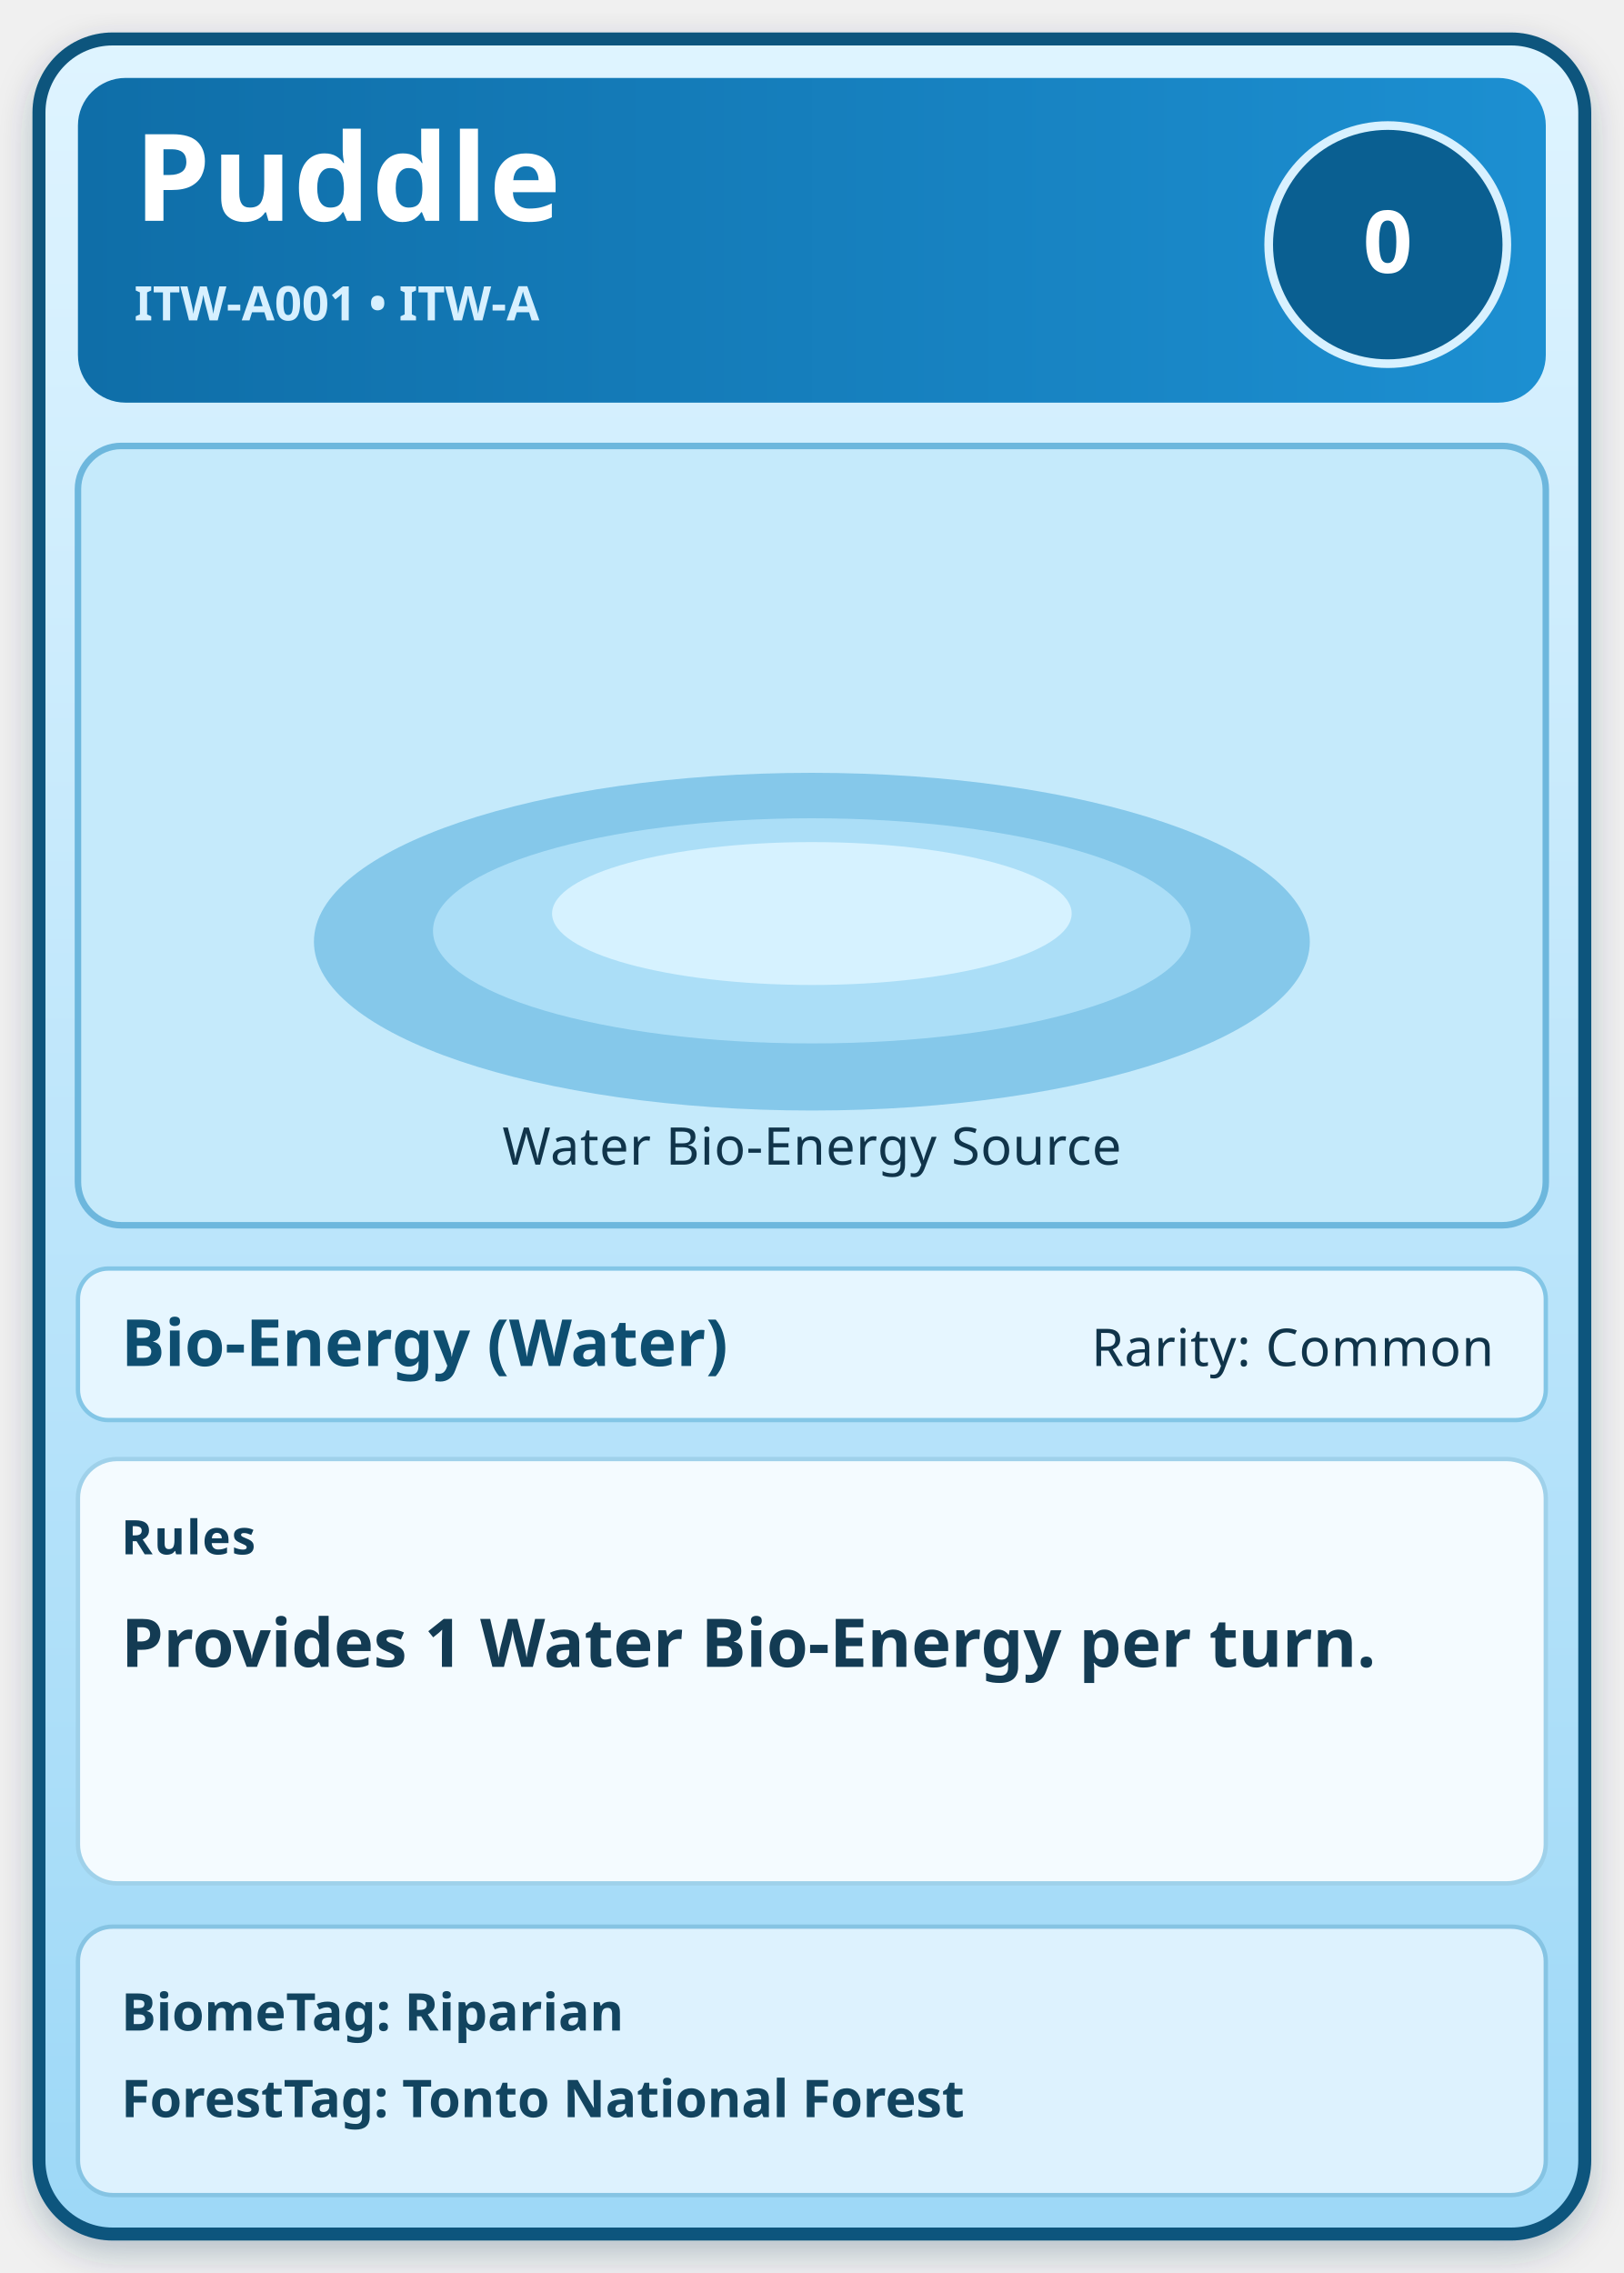
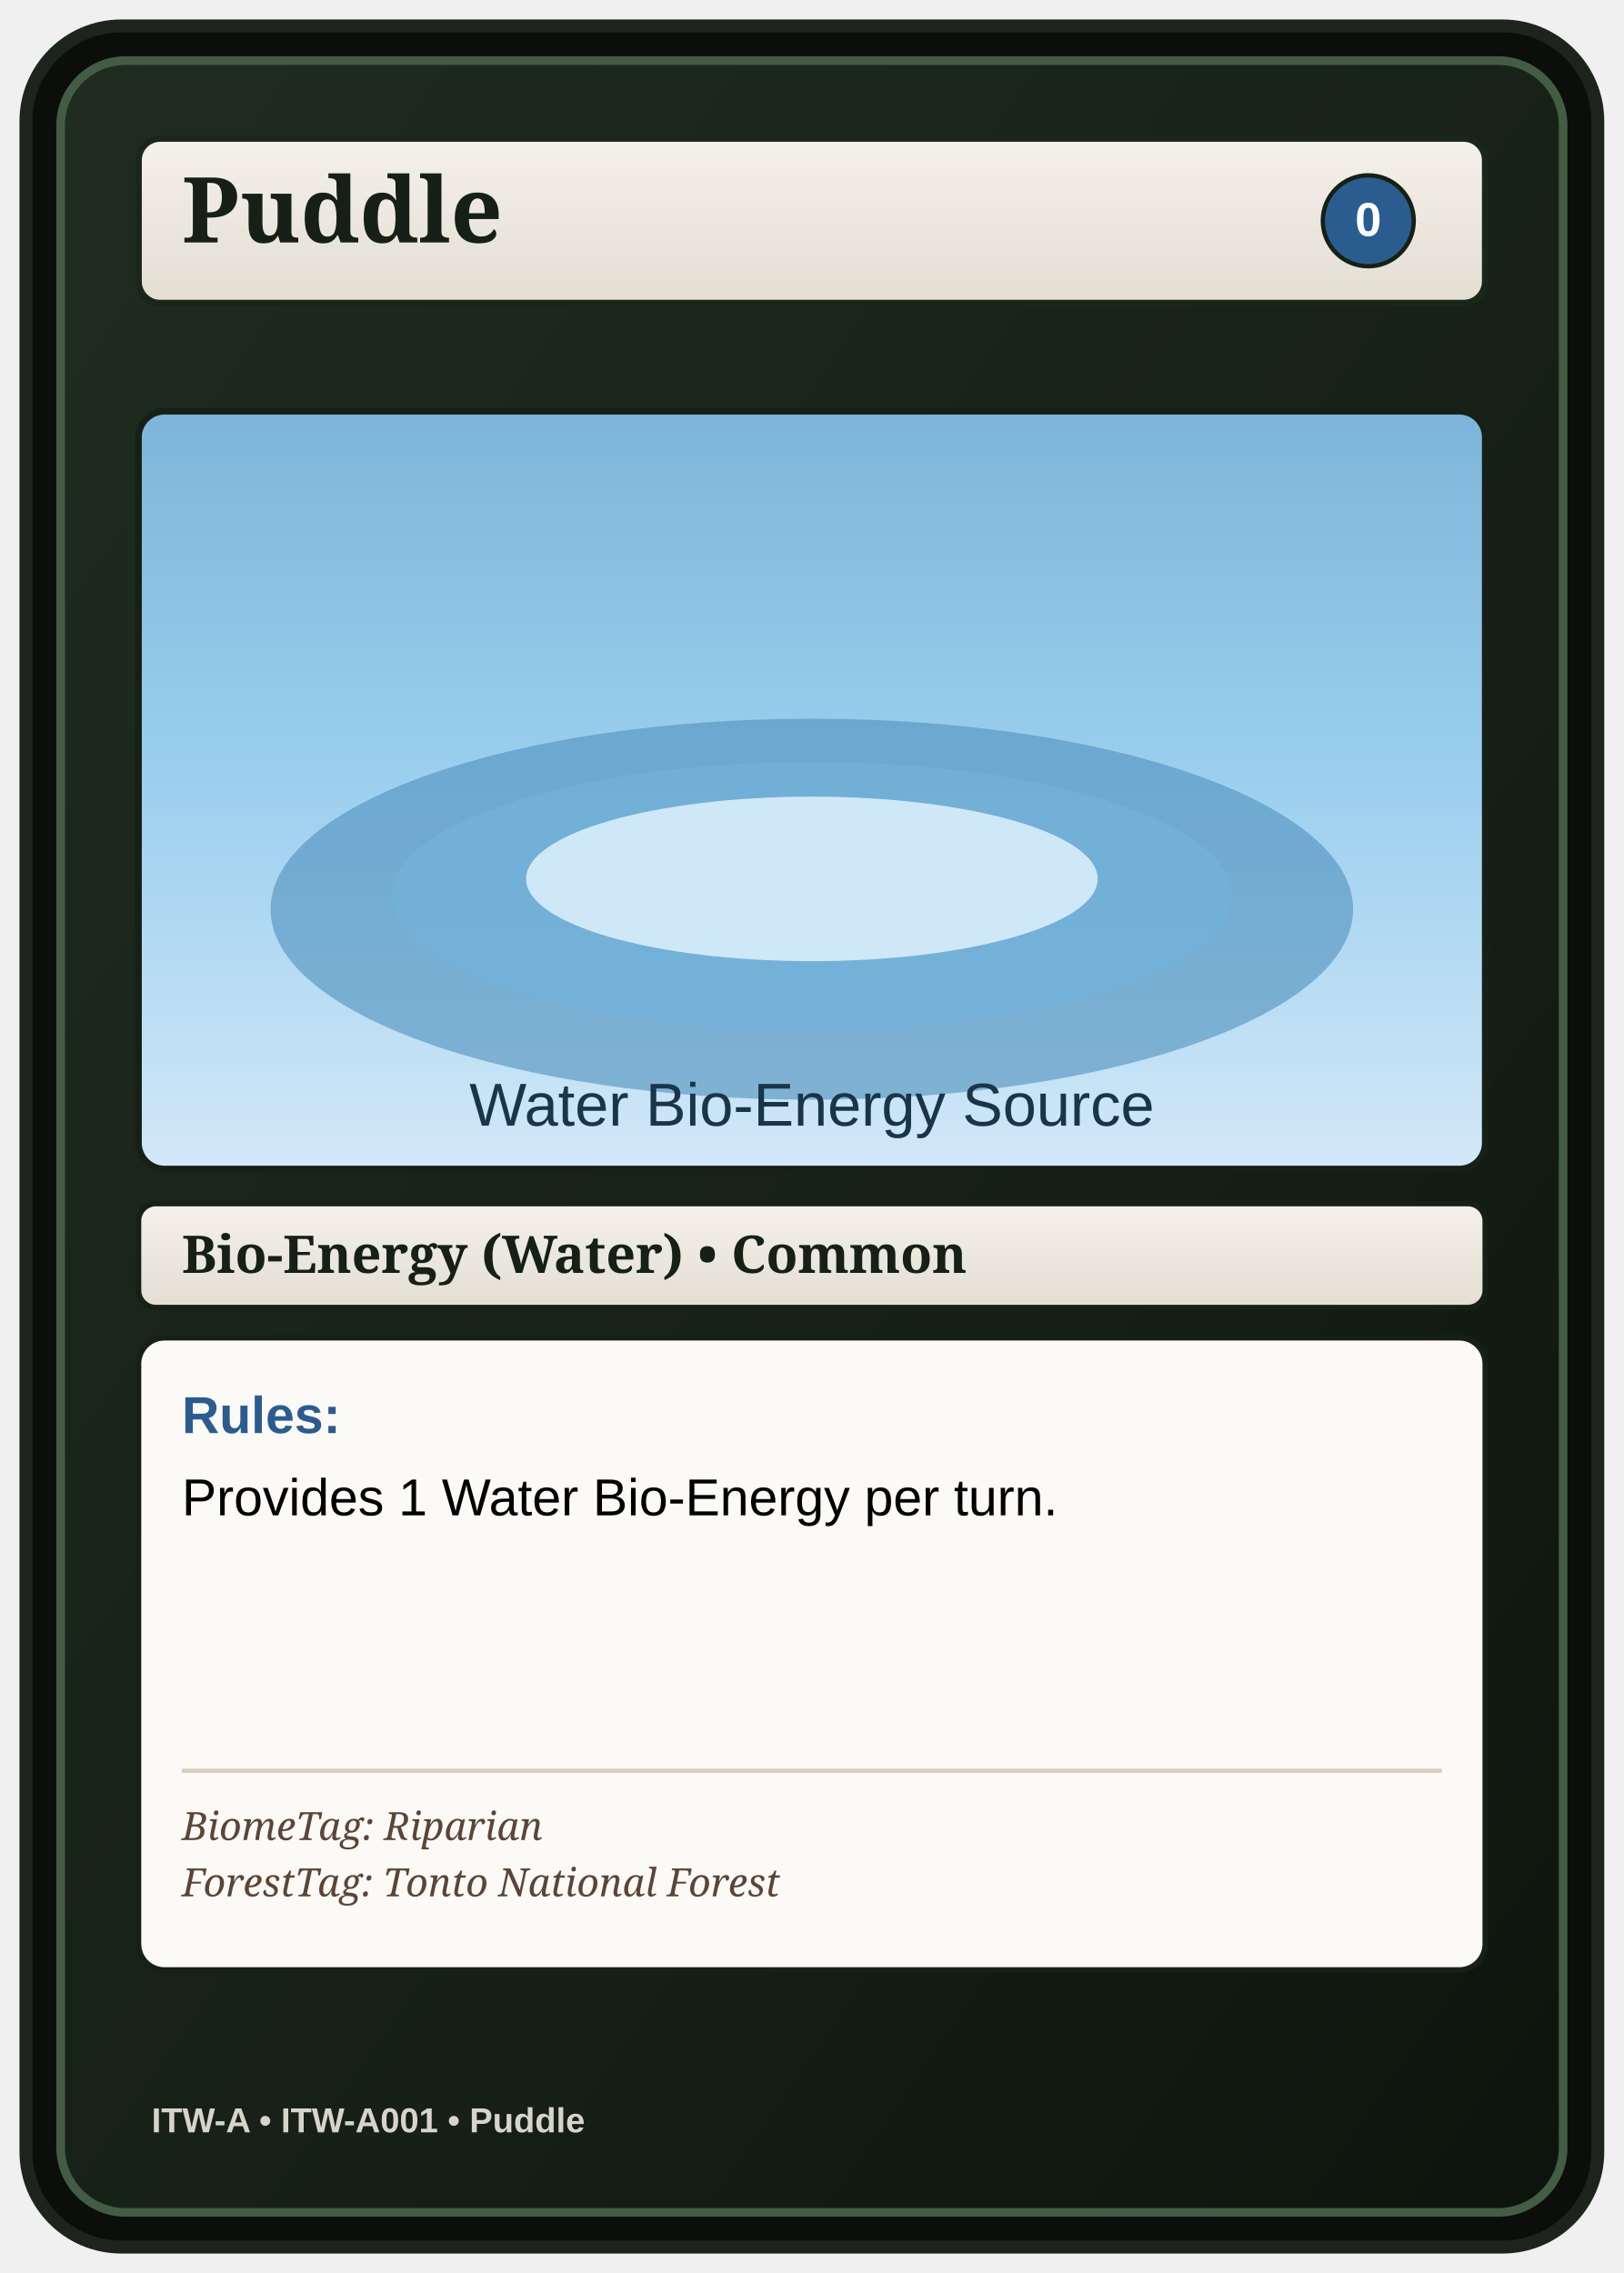
- <svg xmlns="http://www.w3.org/2000/svg" width="750" height="1050" viewBox="0 0 750 1050" role="img" aria-labelledby="title desc">
+ <svg xmlns="http://www.w3.org/2000/svg" width="2.5in" height="3.5in" viewBox="0 0 750 1050" version="1.1" role="img" aria-labelledby="title desc">
  <defs>
-     <linearGradient id="bgWater" x1="0" y1="0" x2="0" y2="1">
-       <stop offset="0%" stop-color="#dff4ff" />
-       <stop offset="100%" stop-color="#9dd8f7" />
+     <linearGradient id="usfsBg" x1="0%" y1="0%" x2="100%" y2="100%">
+       <stop offset="0%" stop-color="#1f2c1f" />
+       <stop offset="60%" stop-color="#162016" />
+       <stop offset="100%" stop-color="#0d140d" />
    </linearGradient>
-     <linearGradient id="header" x1="0" y1="0" x2="1" y2="0">
-       <stop offset="0%" stop-color="#0f6ea8" />
-       <stop offset="100%" stop-color="#1c8fd1" />
+     <linearGradient id="usfsCream" x1="0%" y1="0%" x2="0%" y2="100%">
+       <stop offset="0%" stop-color="#f4f1ea" />
+       <stop offset="100%" stop-color="#e3ded2" />
    </linearGradient>
-     <filter id="shadow" x="-20%" y="-20%" width="140%" height="140%">
-       <feDropShadow dx="0" dy="6" stdDeviation="8" flood-color="#0b3550" flood-opacity="0.25" />
-     </filter>
-     <style>
-       .small { font: 500 24px 'Trebuchet MS', 'Segoe UI', sans-serif; fill: #10344a; letter-spacing: 0.3px; }
-       .label { font: 700 22px 'Trebuchet MS', 'Segoe UI', sans-serif; fill: #0f3e5a; letter-spacing: 0.6px; }
-       .name  { font: 800 56px 'Trebuchet MS', 'Segoe UI', sans-serif; fill: #ffffff; letter-spacing: 0.8px; }
-       .idtxt { font: 700 22px 'Trebuchet MS', 'Segoe UI', sans-serif; fill: #d7f0ff; }
-       .type  { font: 700 30px 'Trebuchet MS', 'Segoe UI', sans-serif; fill: #0e4e70; }
-       .cost  { font: 800 40px 'Trebuchet MS', 'Segoe UI', sans-serif; fill: #ffffff; }
-       .rules { font: 600 31px 'Trebuchet MS', 'Segoe UI', sans-serif; fill: #133b53; }
-       .meta  { font: 600 24px 'Trebuchet MS', 'Segoe UI', sans-serif; fill: #12445f; }
-     </style>
+     <linearGradient id="waterArtBg" x1="0%" y1="0%" x2="0%" y2="100%">
+       <stop offset="0%" stop-color="#7db5da" />
+       <stop offset="50%" stop-color="#9dd0ef" />
+       <stop offset="100%" stop-color="#d2e8f8" />
+     </linearGradient>
+     <clipPath id="imageClip">
+       <rect x="64" y="190" width="622" height="350" rx="12" />
+     </clipPath>
  </defs>
-   <rect x="18" y="18" width="714" height="1014" rx="34" fill="url(#bgWater)" stroke="#0f557d" stroke-width="6" filter="url(#shadow)" />
-   <rect x="36" y="36" width="678" height="150" rx="22" fill="url(#header)" />
-   <text x="62" y="102" class="name">Puddle</text>
-   <text x="62" y="148" class="idtxt">ITW-A001 • ITW-A</text>
-   <g transform="translate(586,58)">
-     <rect x="0" y="0" width="110" height="110" rx="55" fill="#0a5f91" stroke="#d8f1ff" stroke-width="4" />
-     <text x="55" y="68" text-anchor="middle" class="cost">0</text>
+   <rect x="12" y="12" width="726" height="1026" rx="44" fill="#0b0e0b" stroke="#1c241c" stroke-width="6" />
+   <rect x="28" y="28" width="694" height="994" rx="30" fill="url(#usfsBg)" stroke="#435d44" stroke-width="4" />
+   <rect x="64" y="64" width="622" height="76" rx="10" fill="url(#usfsCream)" stroke="#1a261a" stroke-width="3" />
+   <text x="84" y="112" font-family="Georgia, serif" font-size="42" font-weight="700" fill="#162016">Puddle</text>
+   <circle cx="632" cy="102" r="21" fill="#2b5c8f" stroke="#162016" stroke-width="2" />
+   <text x="632" y="109" font-family="Arial, sans-serif" font-size="22" font-weight="700" fill="#ffffff" text-anchor="middle">0</text>
+   <g clip-path="url(#imageClip)">
+     <rect x="64" y="190" width="622" height="350" fill="url(#waterArtBg)" />
+     <ellipse cx="375" cy="420" rx="250" ry="88" fill="#4f8fbc" opacity="0.6" />
+     <ellipse cx="375" cy="414" rx="194" ry="62" fill="#73b1da" opacity="0.75" />
+     <ellipse cx="375" cy="406" rx="132" ry="38" fill="#cfe8f8" />
+     <text x="375" y="520" text-anchor="middle" font-family="Arial, sans-serif" font-size="28" fill="#193549">Water Bio-Energy Source</text>
  </g>
-   <rect x="36" y="206" width="678" height="360" rx="20" fill="#c5eafb" stroke="#6db7dd" stroke-width="3" />
-   <g opacity="0.9">
-     <ellipse cx="375" cy="435" rx="230" ry="78" fill="#7ec4e8" />
-     <ellipse cx="375" cy="430" rx="175" ry="52" fill="#a9ddf6" />
-     <ellipse cx="375" cy="422" rx="120" ry="33" fill="#d8f3ff" />
-   </g>
-   <text x="375" y="538" text-anchor="middle" class="small">Water Bio-Energy Source</text>
-   <rect x="36" y="586" width="678" height="70" rx="14" fill="#e6f6ff" stroke="#83c6e6" stroke-width="2" />
-   <text x="56" y="631" class="type">Bio-Energy (Water)</text>
-   <text x="690" y="631" text-anchor="end" class="small">Rarity: Common</text>
-   <rect x="36" y="674" width="678" height="196" rx="18" fill="#f4fbff" stroke="#9fd1ea" stroke-width="2" />
-   <text x="56" y="718" class="label">Rules</text>
-   <text x="56" y="770" class="rules">Provides 1 Water Bio-Energy per turn.</text>
-   <rect x="36" y="890" width="678" height="124" rx="16" fill="#ddf2fe" stroke="#86c4e3" stroke-width="2" />
-   <text x="56" y="938" class="meta">BiomeTag: Riparian</text>
-   <text x="56" y="978" class="meta">ForestTag: Tonto National Forest</text>
+   <rect x="64" y="190" width="622" height="350" rx="12" fill="none" stroke="#162016" stroke-width="3" />
+   <rect x="64" y="556" width="622" height="48" rx="8" fill="url(#usfsCream)" stroke="#162016" stroke-width="2.5" />
+   <text x="84" y="588" font-family="Georgia, serif" font-size="24" font-weight="700" fill="#162016">Bio-Energy (Water) • Common</text>
+   <rect x="64" y="618" width="622" height="292" rx="12" fill="#fbfaf7" stroke="#162016" stroke-width="2.5" />
+   <text x="84" y="662" font-family="Arial, sans-serif" font-size="24" font-weight="700" fill="#2b5c8f">Rules:</text>
+   <text x="84" y="700" font-family="Arial, sans-serif" font-size="24" fill="#000000">Provides 1 Water Bio-Energy per turn.</text>
+   <line x1="84" y1="818" x2="666" y2="818" stroke="#d8cdbf" stroke-width="2" />
+   <text x="84" y="850" font-family="Georgia, serif" font-size="18" fill="#5c4436" font-style="italic">BiomeTag: Riparian</text>
+   <text x="84" y="876" font-family="Georgia, serif" font-size="18" fill="#5c4436" font-style="italic">ForestTag: Tonto National Forest</text>
+   <text x="70" y="985" font-family="Arial, sans-serif" font-size="16" font-weight="700" fill="#d8d4c9">ITW-A • ITW-A001 • Puddle</text>
</svg>
